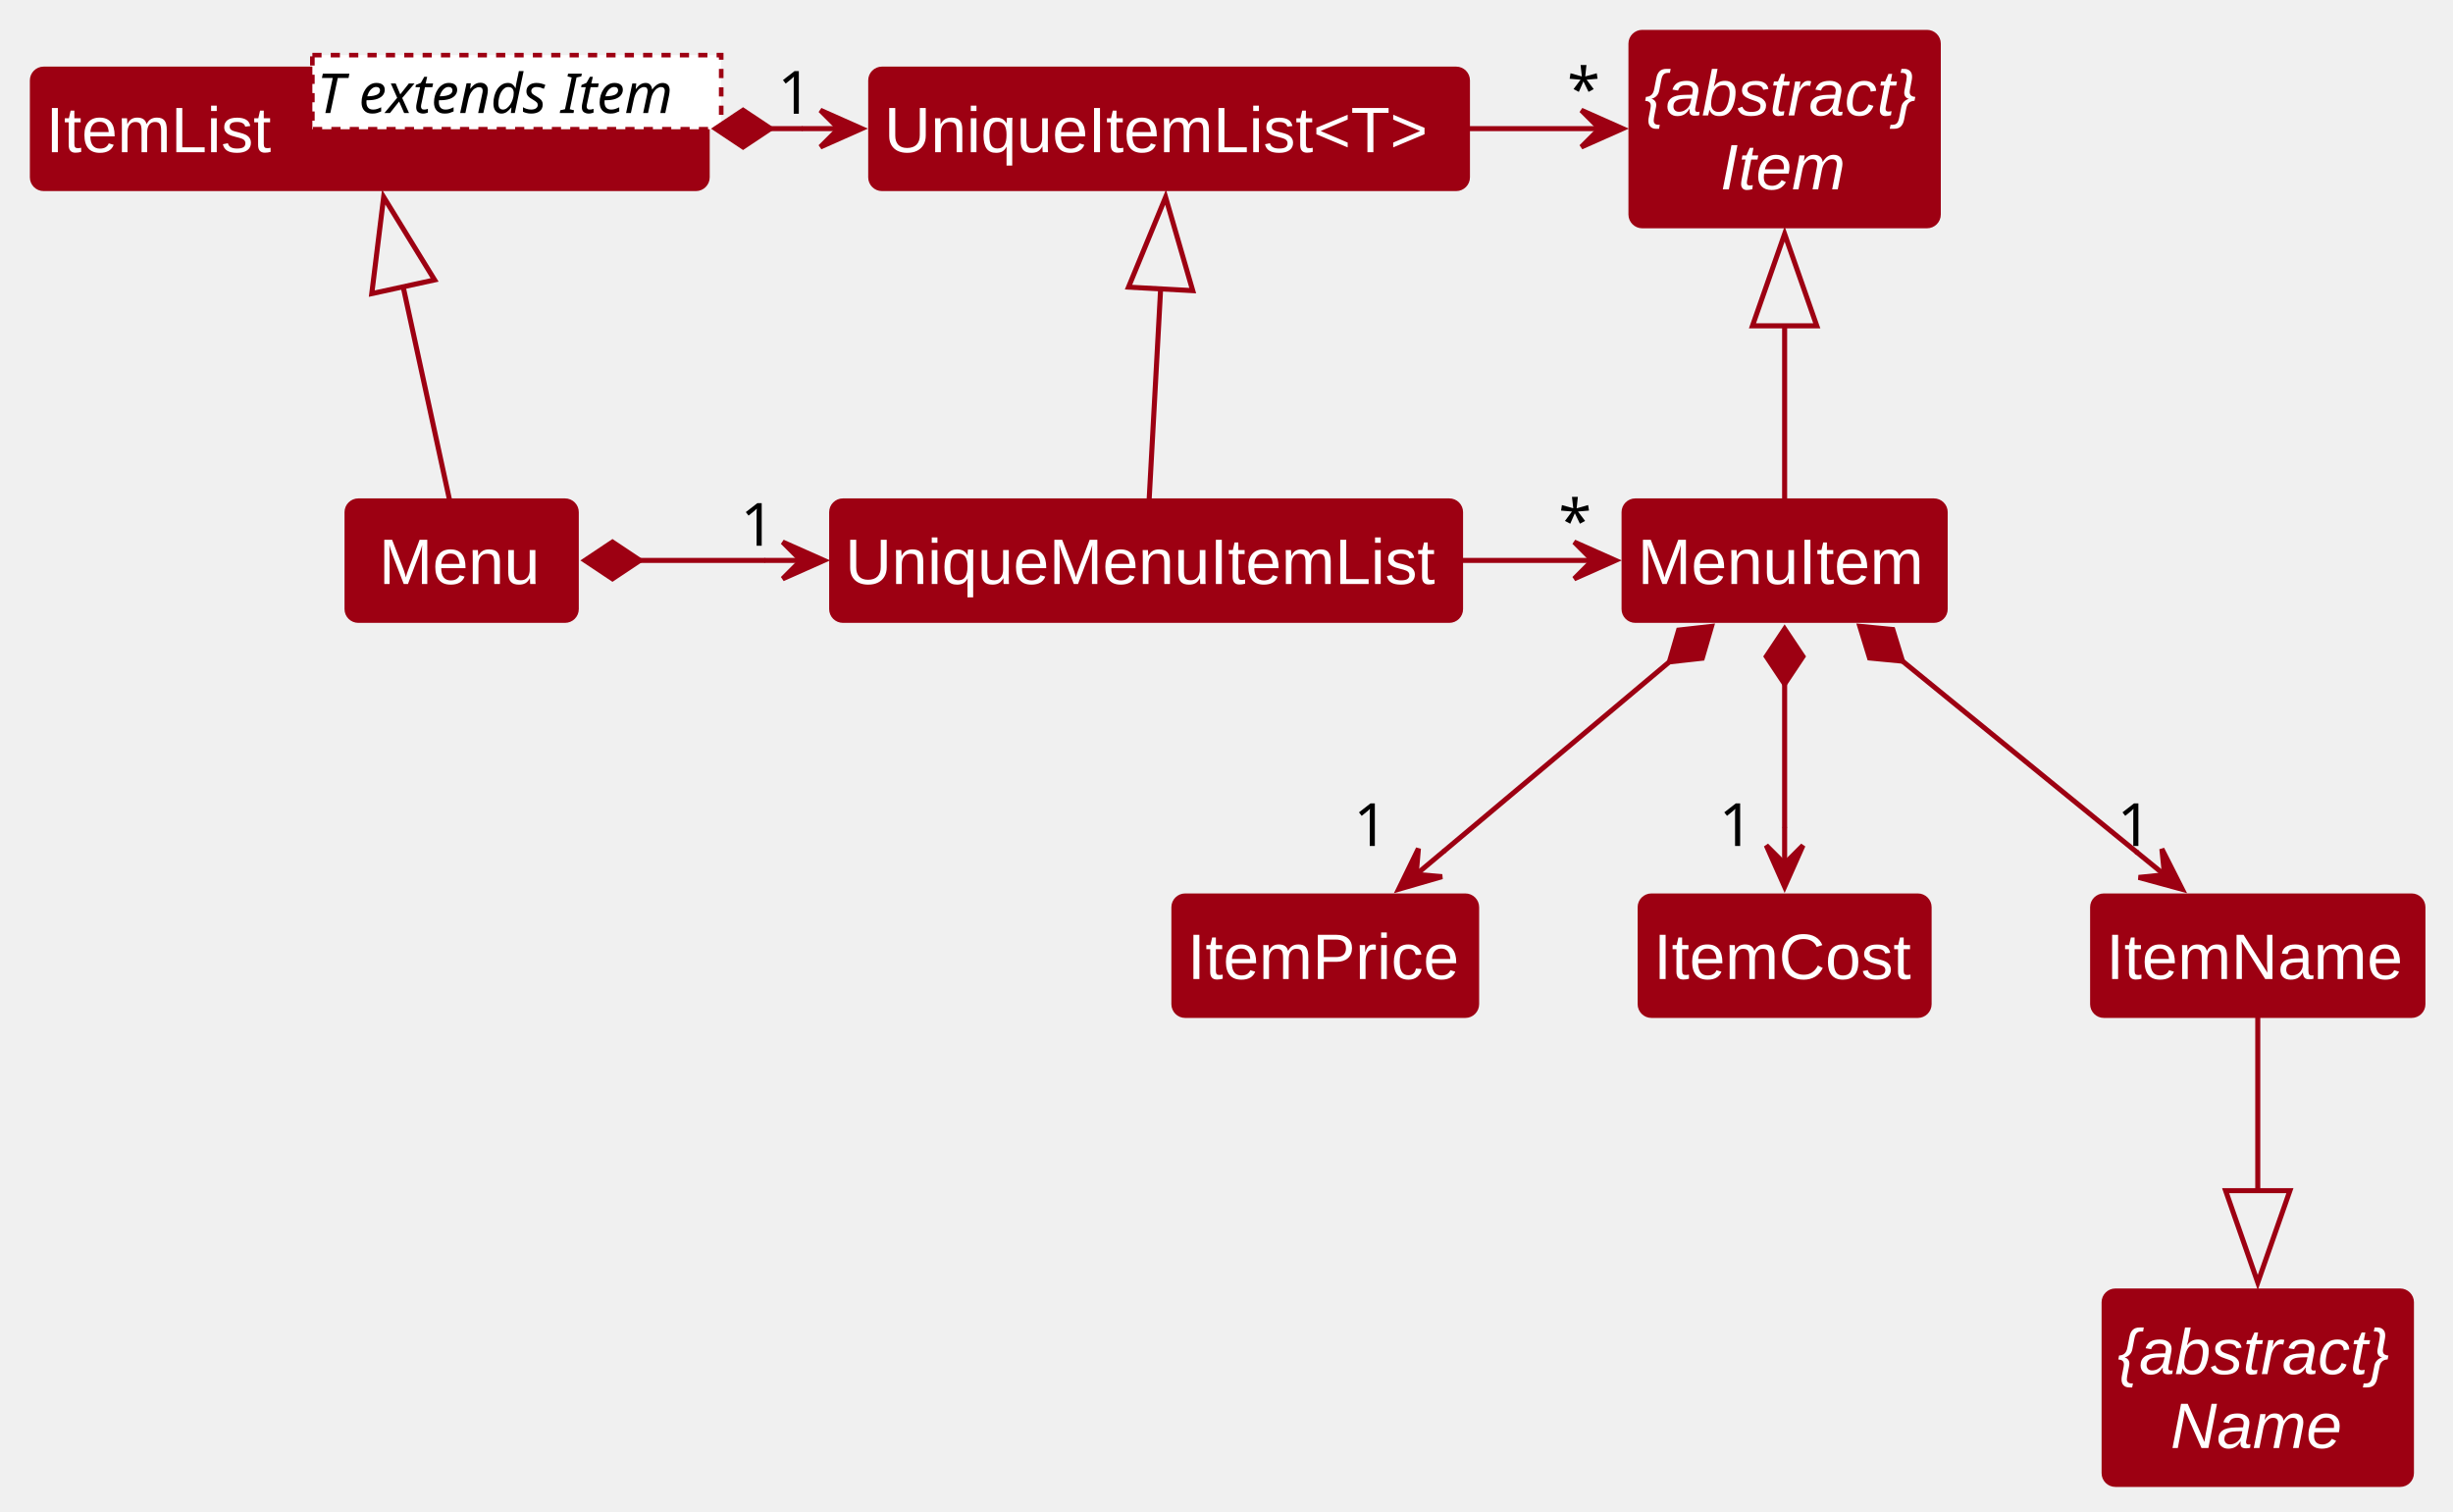
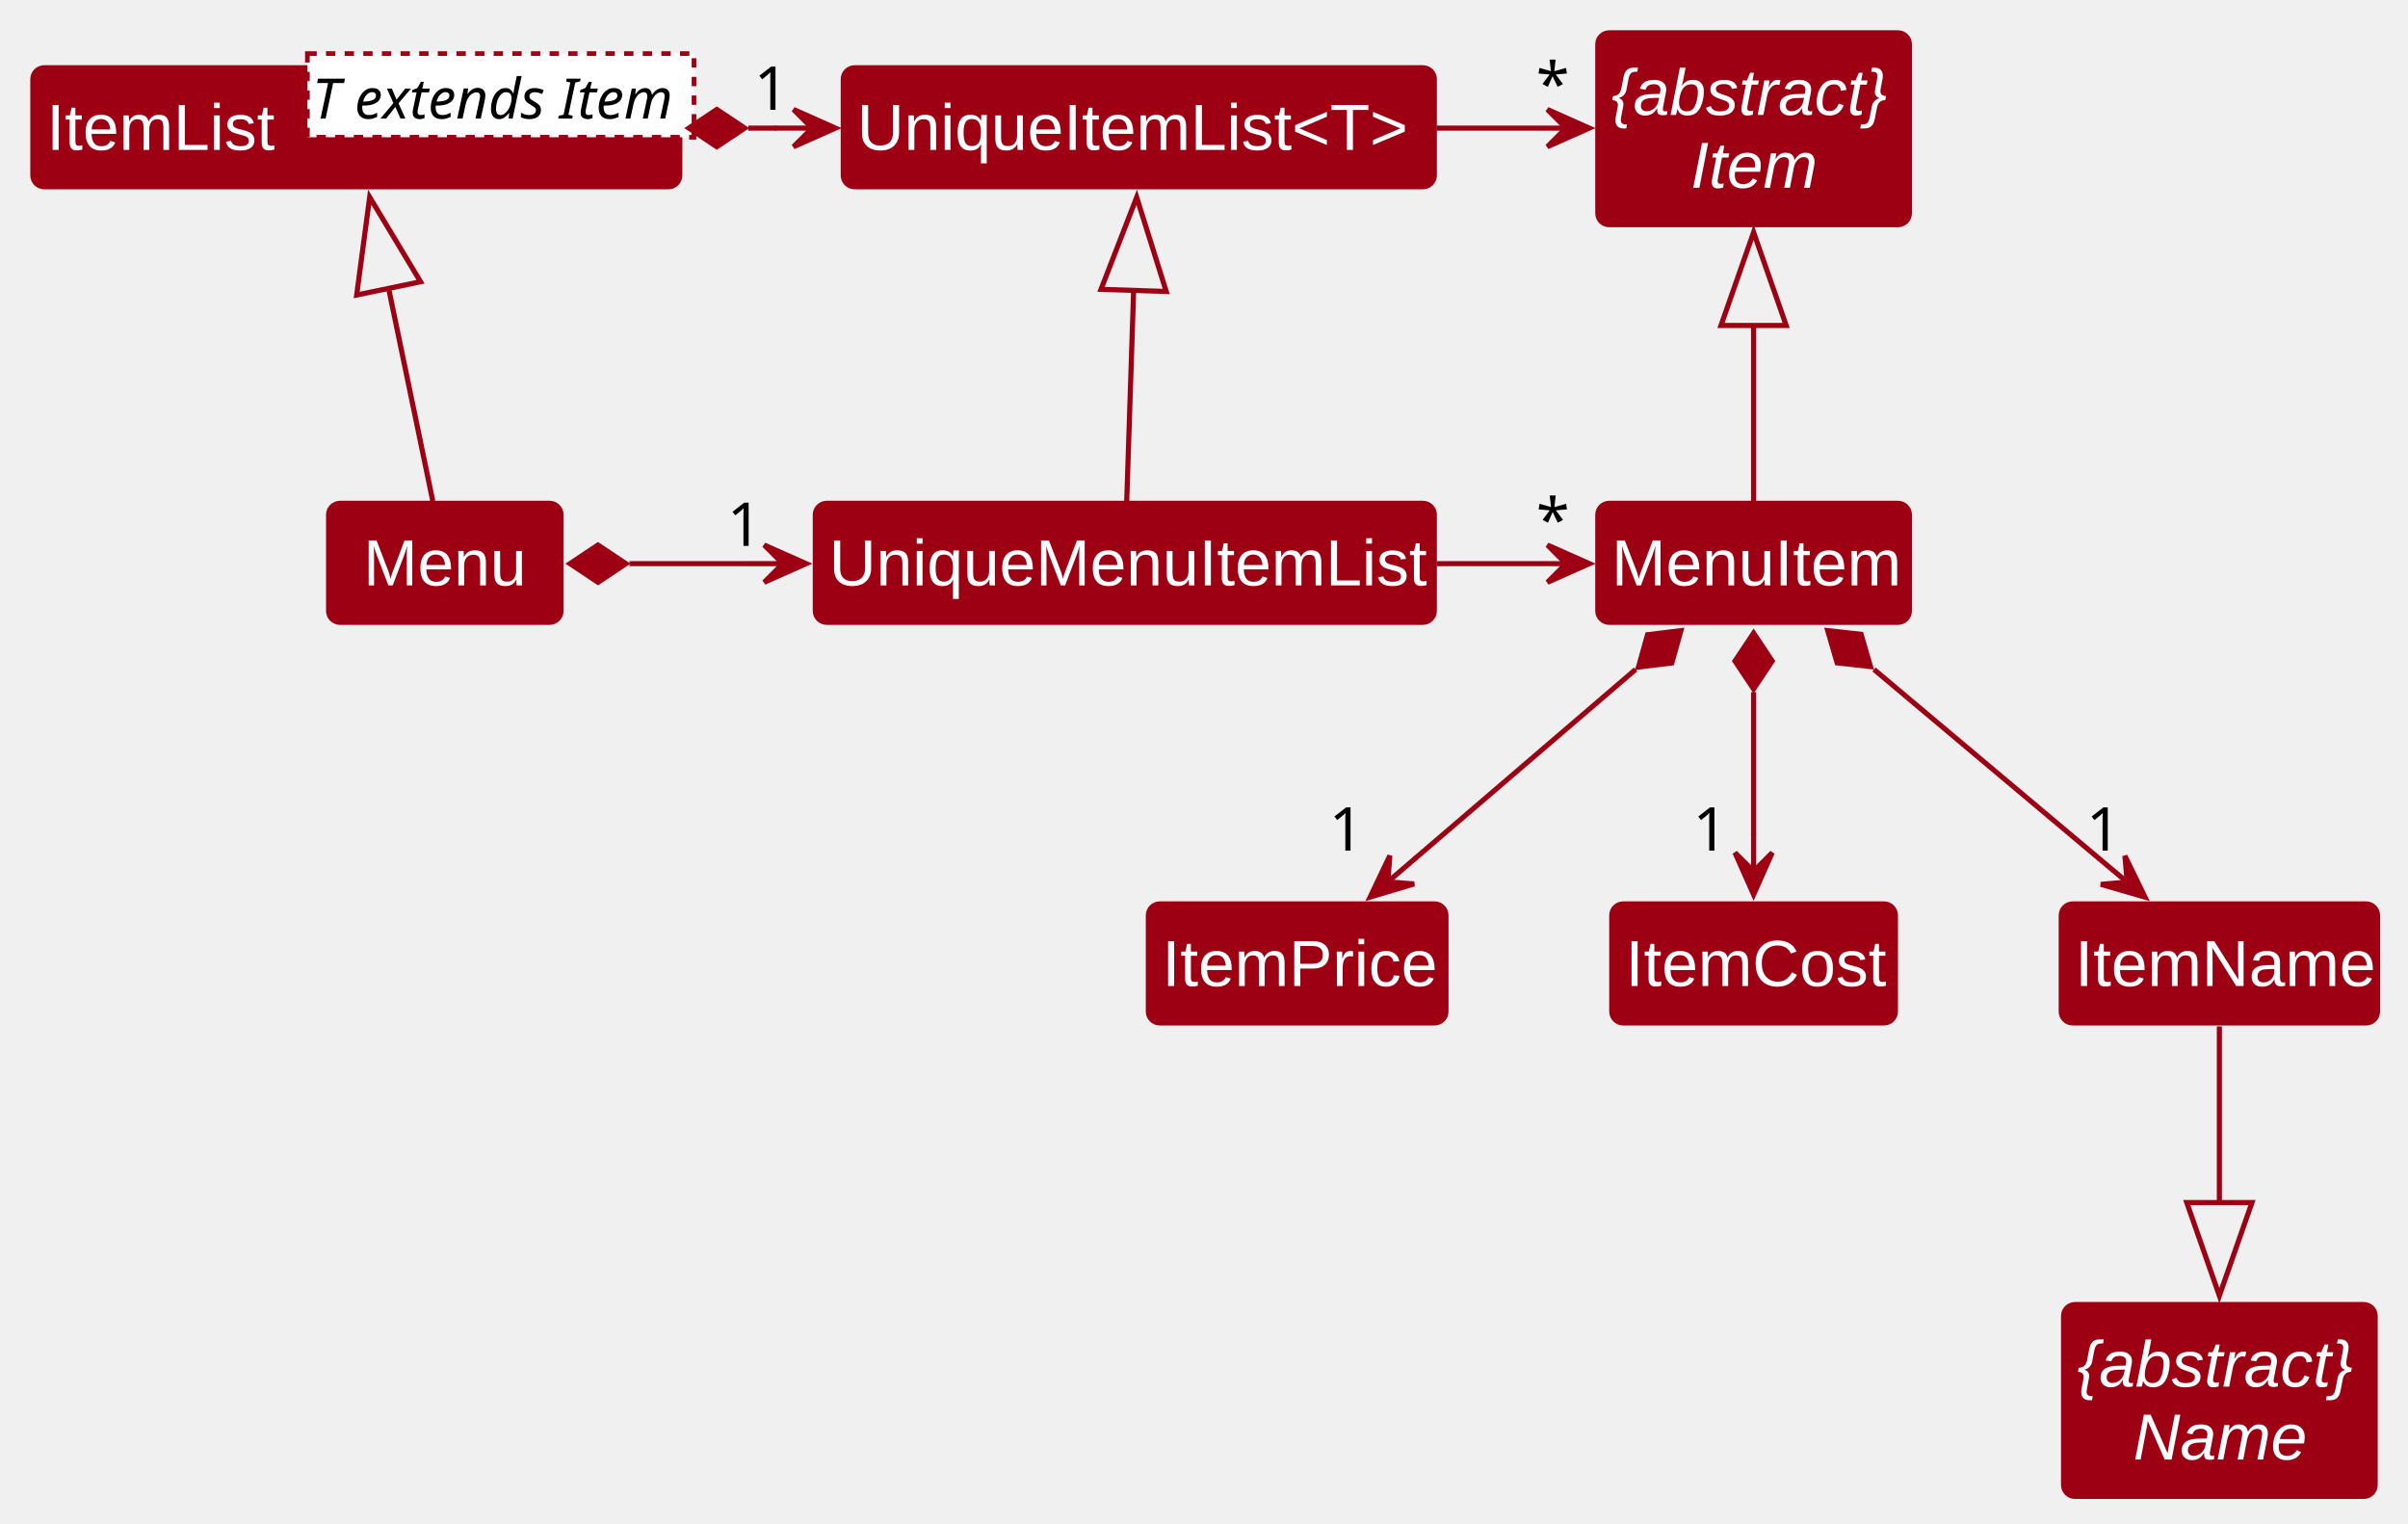
- <svg xmlns="http://www.w3.org/2000/svg" contentStyleType="text/css" height="329px" preserveAspectRatio="none" style="width:534px;height:329px;background:#FFFFFF;" version="1.1" viewBox="0 0 534 329" width="534px" zoomAndPan="magnify">
+ <svg xmlns="http://www.w3.org/2000/svg" contentStyleType="text/css" height="327px" preserveAspectRatio="none" style="width:517px;height:327px;background:#FFFFFF;" version="1.1" viewBox="0 0 517 327" width="517px" zoomAndPan="magnify">
  <defs />
  <g>
    <g id="elem_Item">
-       <rect codeLine="9" fill="#9D0012" height="42.197" id="Item" rx="2.5" ry="2.5" style="stroke:#9D0012;stroke-width:1.0;" width="67" x="355" y="7" />
-       <text fill="#FFFFFF" font-family="Arial" font-size="14" font-style="italic" lengthAdjust="spacing" textLength="61" x="358" y="25.132">{abstract}</text>
-       <text fill="#FFFFFF" font-family="Arial" font-size="14" font-style="italic" lengthAdjust="spacing" textLength="28" x="374.5" y="41.23">Item</text>
+       <rect codeLine="9" fill="#9D0012" height="41.281" id="Item" rx="2.5" ry="2.5" style="stroke:#9D0012;stroke-width:1.0;" width="67" x="343" y="7" />
+       <text fill="#FFFFFF" font-family="Arial" font-size="14" font-style="italic" lengthAdjust="spacing" textLength="61" x="346" y="24.674">{abstract}
+             </text>
+       <text fill="#FFFFFF" font-family="Arial" font-size="14" font-style="italic" lengthAdjust="spacing" textLength="27" x="363" y="40.315">Item
+             </text>
    </g>
    <g id="elem_Name">
-       <rect codeLine="10" fill="#9D0012" height="42.197" id="Name" rx="2.5" ry="2.5" style="stroke:#9D0012;stroke-width:1.0;" width="67" x="458" y="281" />
-       <text fill="#FFFFFF" font-family="Arial" font-size="14" font-style="italic" lengthAdjust="spacing" textLength="61" x="461" y="299.132">{abstract}</text>
-       <text fill="#FFFFFF" font-family="Arial" font-size="14" font-style="italic" lengthAdjust="spacing" textLength="38" x="472.5" y="315.231">Name</text>
+       <rect codeLine="10" fill="#9D0012" height="41.281" id="Name" rx="2.5" ry="2.5" style="stroke:#9D0012;stroke-width:1.0;" width="67" x="443" y="280" />
+       <text fill="#FFFFFF" font-family="Arial" font-size="14" font-style="italic" lengthAdjust="spacing" textLength="61" x="446" y="297.674">{abstract}
+             </text>
+       <text fill="#FFFFFF" font-family="Arial" font-size="14" font-style="italic" lengthAdjust="spacing" textLength="37" x="458" y="313.315">Name
+             </text>
    </g>
    <g id="elem_UniqueItemList">
-       <rect codeLine="11" fill="#9D0012" height="26.099" id="UniqueItemList" rx="2.5" ry="2.5" style="stroke:#9D0012;stroke-width:1.0;" width="130" x="189.5" y="15" />
-       <text fill="#FFFFFF" font-family="Arial" font-size="14" lengthAdjust="spacing" textLength="120" x="192.5" y="33.132">UniqueItemList&lt;T&gt;</text>
+       <rect codeLine="11" fill="#9D0012" height="25.641" id="UniqueItemList" rx="2.5" ry="2.5" style="stroke:#9D0012;stroke-width:1.0;" width="127" x="181" y="14.5" />
+       <text fill="#FFFFFF" font-family="Arial" font-size="14" lengthAdjust="spacing" textLength="117" x="184" y="32.174">UniqueItemList&lt;T&gt;
+             </text>
    </g>
    <g id="elem_ItemList">
-       <rect codeLine="12" fill="#9D0012" height="26.099" id="ItemList" rx="2.5" ry="2.5" style="stroke:#9D0012;stroke-width:1.0;" width="147" x="7" y="15" />
-       <text fill="#FFFFFF" font-family="Arial" font-size="14" lengthAdjust="spacing" textLength="50" x="10" y="33.132">ItemList</text>
-       <rect fill="#FFFFFF" height="16.133" style="stroke:#9D0012;stroke-width:1.0;stroke-dasharray:2.0,2.0;" width="89" x="68" y="12" />
-       <text fill="#000000" font-family="sans-serif" font-size="12" font-style="italic" lengthAdjust="spacing" textLength="87" x="69" y="24.602">T extends Item</text>
+       <rect codeLine="12" fill="#9D0012" height="25.641" id="ItemList" rx="2.5" ry="2.5" style="stroke:#9D0012;stroke-width:1.0;" width="139" x="7" y="14.5" />
+       <text fill="#FFFFFF" font-family="Arial" font-size="14" lengthAdjust="spacing" textLength="48" x="10" y="32.174">ItemList
+             </text>
+       <rect fill="#FFFFFF" height="17.961" style="stroke:#9D0012;stroke-width:1.0;stroke-dasharray:2.0,2.0;" width="83" x="66" y="11.5" />
+       <text fill="#000000" font-family="sans-serif" font-size="12" font-style="italic" lengthAdjust="spacing" textLength="81" x="67" y="25.449">T extends Item
+             </text>
    </g>
    <g id="elem_MenuItem">
-       <rect codeLine="15" fill="#9D0012" height="26.099" id="MenuItem" rx="2.5" ry="2.5" style="stroke:#9D0012;stroke-width:1.0;" width="70" x="353.5" y="109" />
-       <text fill="#FFFFFF" font-family="Arial" font-size="14" lengthAdjust="spacing" textLength="64" x="356.5" y="127.132">MenuItem</text>
+       <rect codeLine="15" fill="#9D0012" height="25.641" id="MenuItem" rx="2.5" ry="2.5" style="stroke:#9D0012;stroke-width:1.0;" width="67" x="343" y="108" />
+       <text fill="#FFFFFF" font-family="Arial" font-size="14" lengthAdjust="spacing" textLength="61" x="346" y="125.674">MenuItem
+             </text>
    </g>
    <g id="elem_ItemPrice">
-       <rect codeLine="16" fill="#9D0012" height="26.099" id="ItemPrice" rx="2.5" ry="2.5" style="stroke:#9D0012;stroke-width:1.0;" width="66" x="255.5" y="195" />
-       <text fill="#FFFFFF" font-family="Arial" font-size="14" lengthAdjust="spacing" textLength="60" x="258.5" y="213.132">ItemPrice</text>
+       <rect codeLine="16" fill="#9D0012" height="25.641" id="ItemPrice" rx="2.5" ry="2.5" style="stroke:#9D0012;stroke-width:1.0;" width="64" x="246.5" y="194" />
+       <text fill="#FFFFFF" font-family="Arial" font-size="14" lengthAdjust="spacing" textLength="58" x="249.5" y="211.674">ItemPrice
+             </text>
    </g>
    <g id="elem_ItemCost">
-       <rect codeLine="17" fill="#9D0012" height="26.099" id="ItemCost" rx="2.5" ry="2.5" style="stroke:#9D0012;stroke-width:1.0;" width="63" x="357" y="195" />
-       <text fill="#FFFFFF" font-family="Arial" font-size="14" lengthAdjust="spacing" textLength="57" x="360" y="213.132">ItemCost</text>
+       <rect codeLine="17" fill="#9D0012" height="25.641" id="ItemCost" rx="2.5" ry="2.5" style="stroke:#9D0012;stroke-width:1.0;" width="61" x="346" y="194" />
+       <text fill="#FFFFFF" font-family="Arial" font-size="14" lengthAdjust="spacing" textLength="55" x="349" y="211.674">ItemCost
+             </text>
    </g>
    <g id="elem_ItemName">
-       <rect codeLine="18" fill="#9D0012" height="26.099" id="ItemName" rx="2.5" ry="2.5" style="stroke:#9D0012;stroke-width:1.0;" width="72" x="455.5" y="195" />
-       <text fill="#FFFFFF" font-family="Arial" font-size="14" lengthAdjust="spacing" textLength="66" x="458.5" y="213.132">ItemName</text>
+       <rect codeLine="18" fill="#9D0012" height="25.641" id="ItemName" rx="2.5" ry="2.5" style="stroke:#9D0012;stroke-width:1.0;" width="68" x="442.5" y="194" />
+       <text fill="#FFFFFF" font-family="Arial" font-size="14" lengthAdjust="spacing" textLength="62" x="445.5" y="211.674">ItemName
+             </text>
    </g>
    <g id="elem_Menu">
-       <rect codeLine="19" fill="#9D0012" height="26.099" id="Menu" rx="2.5" ry="2.5" style="stroke:#9D0012;stroke-width:1.0;" width="50" x="75.5" y="109" />
-       <text fill="#FFFFFF" font-family="Arial" font-size="14" lengthAdjust="spacing" textLength="36" x="82.5" y="127.132">Menu</text>
+       <rect codeLine="19" fill="#9D0012" height="25.641" id="Menu" rx="2.5" ry="2.5" style="stroke:#9D0012;stroke-width:1.0;" width="50" x="70.5" y="108" />
+       <text fill="#FFFFFF" font-family="Arial" font-size="14" lengthAdjust="spacing" textLength="35" x="78" y="125.674">Menu
+             </text>
    </g>
    <g id="elem_UniqueMenuItemList">
-       <rect codeLine="20" fill="#9D0012" height="26.099" id="UniqueMenuItemList" rx="2.5" ry="2.5" style="stroke:#9D0012;stroke-width:1.0;" width="137" x="181" y="109" />
-       <text fill="#FFFFFF" font-family="Arial" font-size="14" lengthAdjust="spacing" textLength="131" x="184" y="127.132">UniqueMenuItemList</text>
+       <rect codeLine="20" fill="#9D0012" height="25.641" id="UniqueMenuItemList" rx="2.5" ry="2.5" style="stroke:#9D0012;stroke-width:1.0;" width="133" x="175" y="108" />
+       <text fill="#FFFFFF" font-family="Arial" font-size="14" lengthAdjust="spacing" textLength="127" x="178" y="125.674">UniqueMenuItemList
+             </text>
    </g>
    <g id="link_ItemList_Menu">
-       <path d="M87.71,62.17 C91.24,78.39 95.27,96.93 97.85,108.79 " fill="none" id="ItemList-backto-Menu" style="stroke:#9D0012;stroke-width:1.1;" />
-       <polygon fill="none" points="80.93,63.92,83.52,42.89,94.61,60.94,80.93,63.92" style="stroke:#9D0012;stroke-width:1.1;" />
+       <path d="M83.38,61.64 C86.7,77.6 90.47,95.79 92.92,107.56 " fill="none" id="ItemList-backto-Menu" style="stroke:#9D0012;stroke-width:1.1;" />
+       <polygon fill="none" points="76.58,63.33,79.37,42.32,90.29,60.48,76.58,63.33" style="stroke:#9D0012;stroke-width:1.1;" />
    </g>
    <g id="link_UniqueItemList_UniqueMenuItemList">
-       <path d="M252.67,62.73 C251.79,78.82 250.8,97.07 250.16,108.79 " fill="none" id="UniqueItemList-backto-UniqueMenuItemList" style="stroke:#9D0012;stroke-width:1.1;" />
-       <polygon fill="none" points="245.67,62.51,253.74,42.92,259.65,63.27,245.67,62.51" style="stroke:#9D0012;stroke-width:1.1;" />
+       <path d="M243.4,62.19 C242.88,78.03 242.29,95.93 241.91,107.56 " fill="none" id="UniqueItemList-backto-UniqueMenuItemList" style="stroke:#9D0012;stroke-width:1.1;" />
+       <polygon fill="none" points="236.39,62.11,244.05,42.35,250.39,62.57,236.39,62.11" style="stroke:#9D0012;stroke-width:1.1;" />
    </g>
    <g id="link_ItemList_UniqueItemList">
-       <path codeLine="22" d="M167.76,28 C167.76,28 172.72,28 174.74,28 " fill="none" id="ItemList-UniqueItemList" style="stroke:#9D0012;stroke-width:1.1;" />
-       <polygon fill="#9D0012" points="187.59,28,178.59,24,182.59,28,178.59,32,187.59,28" style="stroke:#9D0012;stroke-width:1.1;" />
-       <line style="stroke:#9D0012;stroke-width:1.1;" x1="182.59" x2="174.59" y1="28" y2="28" />
-       <polygon fill="#9D0012" points="155.76,28,161.76,32,167.76,28,161.76,24,155.76,28" style="stroke:#9D0012;stroke-width:1.1;" />
-       <text fill="#000000" font-family="sans-serif" font-size="13" lengthAdjust="spacing" textLength="8" x="169.291" y="24.76">1</text>
+       <path codeLine="22" d="M160.67,27.5 C162.67,27.5 164.67,27.5 166.67,27.5 " fill="none" id="ItemList-UniqueItemList" style="stroke:#9D0012;stroke-width:1.1;" />
+       <polygon fill="#9D0012" points="147.9,27.5,153.9,31.5,159.9,27.5,153.9,23.5,147.9,27.5" style="stroke:#9D0012;stroke-width:1.1;" />
+       <polygon fill="#9D0012" points="179.37,27.5,170.37,23.5,174.37,27.5,170.37,31.5,179.37,27.5" style="stroke:#9D0012;stroke-width:1.1;" />
+       <line style="stroke:#9D0012;stroke-width:1.1;" x1="174.37" x2="166.37" y1="27.5" y2="27.5" />
+       <text fill="#000000" font-family="sans-serif" font-size="13" lengthAdjust="spacing" textLength="7" x="161.888" y="23.583">1
+             </text>
    </g>
    <g id="link_UniqueItemList_Item">
-       <path codeLine="23" d="M319.93,28 C329.45,28 338.97,28 348.49,28 " fill="none" id="UniqueItemList-to-Item" style="stroke:#9D0012;stroke-width:1.1;" />
-       <polygon fill="#9D0012" points="353.24,28,344.24,24,348.24,28,344.24,32,353.24,28" style="stroke:#9D0012;stroke-width:1.1;" />
-       <text fill="#000000" font-family="sans-serif" font-size="13" lengthAdjust="spacing" textLength="6" x="341.17" y="24.033">*</text>
+       <path codeLine="23" d="M308.44,27.5 C317.73,27.5 327.02,27.5 336.3,27.5 " fill="none" id="UniqueItemList-to-Item" style="stroke:#9D0012;stroke-width:1.1;" />
+       <polygon fill="#9D0012" points="341.22,27.5,332.22,23.5,336.22,27.5,332.22,31.5,341.22,27.5" style="stroke:#9D0012;stroke-width:1.1;" />
+       <text fill="#000000" font-family="sans-serif" font-size="13" lengthAdjust="spacing" textLength="5" x="329.796" y="22.67">*
+             </text>
    </g>
    <g id="link_Menu_UniqueMenuItemList">
-       <path codeLine="25" d="M139.33,122 C139.33,122 157.69,122 166.52,122 " fill="none" id="Menu-UniqueMenuItemList" style="stroke:#9D0012;stroke-width:1.1;" />
-       <polygon fill="#9D0012" points="179.38,122,170.38,118,174.38,122,170.38,126,179.38,122" style="stroke:#9D0012;stroke-width:1.1;" />
-       <line style="stroke:#9D0012;stroke-width:1.1;" x1="174.38" x2="166.38" y1="122" y2="122" />
-       <polygon fill="#9D0012" points="127.33,122,133.33,126,139.33,122,133.33,118,127.33,122" style="stroke:#9D0012;stroke-width:1.1;" />
-       <text fill="#000000" font-family="sans-serif" font-size="13" lengthAdjust="spacing" textLength="8" x="161.207" y="118.806">1</text>
+       <path codeLine="25" d="M135.15,121 C143.47,121 151.79,121 160.11,121 " fill="none" id="Menu-UniqueMenuItemList" style="stroke:#9D0012;stroke-width:1.1;" />
+       <polygon fill="#9D0012" points="122.39,121,128.39,125,134.39,121,128.39,117,122.39,121" style="stroke:#9D0012;stroke-width:1.1;" />
+       <polygon fill="#9D0012" points="173.08,121,164.08,117,168.08,121,164.08,125,173.08,121" style="stroke:#9D0012;stroke-width:1.1;" />
+       <line style="stroke:#9D0012;stroke-width:1.1;" x1="168.08" x2="160.08" y1="121" y2="121" />
+       <text fill="#000000" font-family="sans-serif" font-size="13" lengthAdjust="spacing" textLength="7" x="156.123" y="117.185">1
+             </text>
    </g>
    <g id="link_UniqueMenuItemList_MenuItem">
-       <path codeLine="26" d="M318.46,122 C327.96,122 337.46,122 346.96,122 " fill="none" id="UniqueMenuItemList-to-MenuItem" style="stroke:#9D0012;stroke-width:1.1;" />
-       <polygon fill="#9D0012" points="351.69,122,342.69,118,346.69,122,342.69,126,351.69,122" style="stroke:#9D0012;stroke-width:1.1;" />
-       <text fill="#000000" font-family="sans-serif" font-size="13" lengthAdjust="spacing" textLength="6" x="339.301" y="118.043">*</text>
+       <path codeLine="26" d="M308.47,121 C317.76,121 327.04,121 336.32,121 " fill="none" id="UniqueMenuItemList-to-MenuItem" style="stroke:#9D0012;stroke-width:1.1;" />
+       <polygon fill="#9D0012" points="341.24,121,332.24,117,336.24,121,332.24,125,341.24,121" style="stroke:#9D0012;stroke-width:1.1;" />
+       <text fill="#000000" font-family="sans-serif" font-size="13" lengthAdjust="spacing" textLength="5" x="329.82" y="116.24">*
+             </text>
    </g>
    <g id="link_MenuItem_ItemName">
-       <path codeLine="27" d="M414.169,143.935 C414.169,143.935 449.87,173.05 465.34,185.66 " fill="none" id="MenuItem-ItemName" style="stroke:#9D0012;stroke-width:1.1;" />
-       <polygon fill="#9D0012" points="475.07,193.6,470.624,184.812,471.195,190.44,465.567,191.011,475.07,193.6" style="stroke:#9D0012;stroke-width:1.1;" />
-       <line style="stroke:#9D0012;stroke-width:1.1;" x1="471.195" x2="464.995" y1="190.44" y2="185.385" />
-       <polygon fill="#9D0012" points="404.87,136.35,406.991,143.242,414.169,143.935,412.048,137.042,404.87,136.35" style="stroke:#9D0012;stroke-width:1.1;" />
-       <text fill="#000000" font-family="sans-serif" font-size="13" lengthAdjust="spacing" textLength="8" x="460.897" y="184.172">1</text>
+       <path codeLine="27" d="M402.35,143.71 C417.22,156.2 435.85,171.85 450.71,184.34 " fill="none" id="MenuItem-ItemName" style="stroke:#9D0012;stroke-width:1.1;" />
+       <polygon fill="#9D0012" points="392.41,135.37,394.429,142.293,401.596,143.091,399.577,136.168,392.41,135.37" style="stroke:#9D0012;stroke-width:1.1;" />
+       <polygon fill="#9D0012" points="460.53,192.58,456.222,183.724,456.705,189.36,451.069,189.843,460.53,192.58" style="stroke:#9D0012;stroke-width:1.1;" />
+       <line style="stroke:#9D0012;stroke-width:1.1;" x1="456.705" x2="450.57" y1="189.36" y2="184.22" />
+       <text fill="#000000" font-family="sans-serif" font-size="13" lengthAdjust="spacing" textLength="7" x="447.925" y="182.604">1
+             </text>
    </g>
    <g id="link_MenuItem_ItemPrice">
-       <path codeLine="28" d="M363.404,144.091 C363.404,144.091 329.15,172.85 314.29,185.34 " fill="none" id="MenuItem-ItemPrice" style="stroke:#9D0012;stroke-width:1.1;" />
-       <polygon fill="#9D0012" points="304.47,193.58,313.931,190.843,308.295,190.36,308.778,184.724,304.47,193.58" style="stroke:#9D0012;stroke-width:1.1;" />
-       <line style="stroke:#9D0012;stroke-width:1.1;" x1="308.295" x2="314.43" y1="190.36" y2="185.22" />
-       <polygon fill="#9D0012" points="372.59,136.37,365.423,137.168,363.404,144.091,370.571,143.293,372.59,136.37" style="stroke:#9D0012;stroke-width:1.1;" />
-       <text fill="#000000" font-family="sans-serif" font-size="13" lengthAdjust="spacing" textLength="8" x="294.683" y="184.172">1</text>
+       <path codeLine="28" d="M351.17,143.71 C336.59,156.2 318.34,171.85 303.77,184.34 " fill="none" id="MenuItem-ItemPrice" style="stroke:#9D0012;stroke-width:1.1;" />
+       <polygon fill="#9D0012" points="360.89,135.38,353.732,136.251,351.783,143.194,358.941,142.323,360.89,135.38" style="stroke:#9D0012;stroke-width:1.1;" />
+       <polygon fill="#9D0012" points="294.17,192.57,303.607,189.752,297.967,189.317,298.402,183.677,294.17,192.57" style="stroke:#9D0012;stroke-width:1.1;" />
+       <line style="stroke:#9D0012;stroke-width:1.1;" x1="297.967" x2="304.04" y1="189.317" y2="184.105" />
+       <text fill="#000000" font-family="sans-serif" font-size="13" lengthAdjust="spacing" textLength="7" x="285.346" y="182.604">1
+             </text>
    </g>
    <g id="link_MenuItem_ItemCost">
-       <path codeLine="29" d="M388.5,148.91 C388.5,148.91 388.5,170.39 388.5,180.17 " fill="none" id="MenuItem-ItemCost" style="stroke:#9D0012;stroke-width:1.1;" />
-       <polygon fill="#9D0012" points="388.5,193.04,392.5,184.04,388.5,188.04,384.5,184.04,388.5,193.04" style="stroke:#9D0012;stroke-width:1.1;" />
-       <line style="stroke:#9D0012;stroke-width:1.1;" x1="388.5" x2="388.5" y1="188.04" y2="180.04" />
-       <polygon fill="#9D0012" points="388.5,136.91,384.5,142.91,388.5,148.91,392.5,142.91,388.5,136.91" style="stroke:#9D0012;stroke-width:1.1;" />
-       <text fill="#000000" font-family="sans-serif" font-size="13" lengthAdjust="spacing" textLength="8" x="374.212" y="184.172">1</text>
+       <path codeLine="29" d="M376.5,148.58 C376.5,158.34 376.5,169.39 376.5,179.17 " fill="none" id="MenuItem-ItemCost" style="stroke:#9D0012;stroke-width:1.1;" />
+       <polygon fill="#9D0012" points="376.5,135.91,372.5,141.91,376.5,147.91,380.5,141.91,376.5,135.91" style="stroke:#9D0012;stroke-width:1.1;" />
+       <polygon fill="#9D0012" points="376.5,192.04,380.5,183.04,376.5,187.04,372.5,183.04,376.5,192.04" style="stroke:#9D0012;stroke-width:1.1;" />
+       <line style="stroke:#9D0012;stroke-width:1.1;" x1="376.5" x2="376.5" y1="187.04" y2="179.04" />
+       <text fill="#000000" font-family="sans-serif" font-size="13" lengthAdjust="spacing" textLength="7" x="363.472" y="182.604">1
+             </text>
    </g>
    <g id="link_Item_MenuItem">
-       <path codeLine="30" d="M388.5,70.59 C388.5,84.38 388.5,98.71 388.5,108.55 " fill="none" id="Item-backto-MenuItem" style="stroke:#9D0012;stroke-width:1.1;" />
-       <polygon fill="none" points="381.5,70.93,388.5,50.93,395.5,70.93,381.5,70.93" style="stroke:#9D0012;stroke-width:1.1;" />
+       <path codeLine="30" d="M376.5,69.83 C376.5,83.63 376.5,97.96 376.5,107.76 " fill="none" id="Item-backto-MenuItem" style="stroke:#9D0012;stroke-width:1.1;" />
+       <polygon fill="none" points="369.5,69.87,376.5,49.87,383.5,69.87,369.5,69.87" style="stroke:#9D0012;stroke-width:1.1;" />
    </g>
    <g id="link_ItemName_Name">
-       <path codeLine="32" d="M491.5,221.41 C491.5,231.21 491.5,245.48 491.5,259.24 " fill="none" id="ItemName-to-Name" style="stroke:#9D0012;stroke-width:1.1;" />
-       <polygon fill="none" points="498.5,259.2,491.5,279.2,484.5,259.2,498.5,259.2" style="stroke:#9D0012;stroke-width:1.1;" />
+       <path codeLine="32" d="M476.5,220.34 C476.5,230.15 476.5,244.46 476.5,258.23 " fill="none" id="ItemName-to-Name" style="stroke:#9D0012;stroke-width:1.1;" />
+       <polygon fill="none" points="483.5,258.15,476.5,278.15,469.5,258.15,483.5,258.15" style="stroke:#9D0012;stroke-width:1.1;" />
    </g>
  </g>
</svg>
